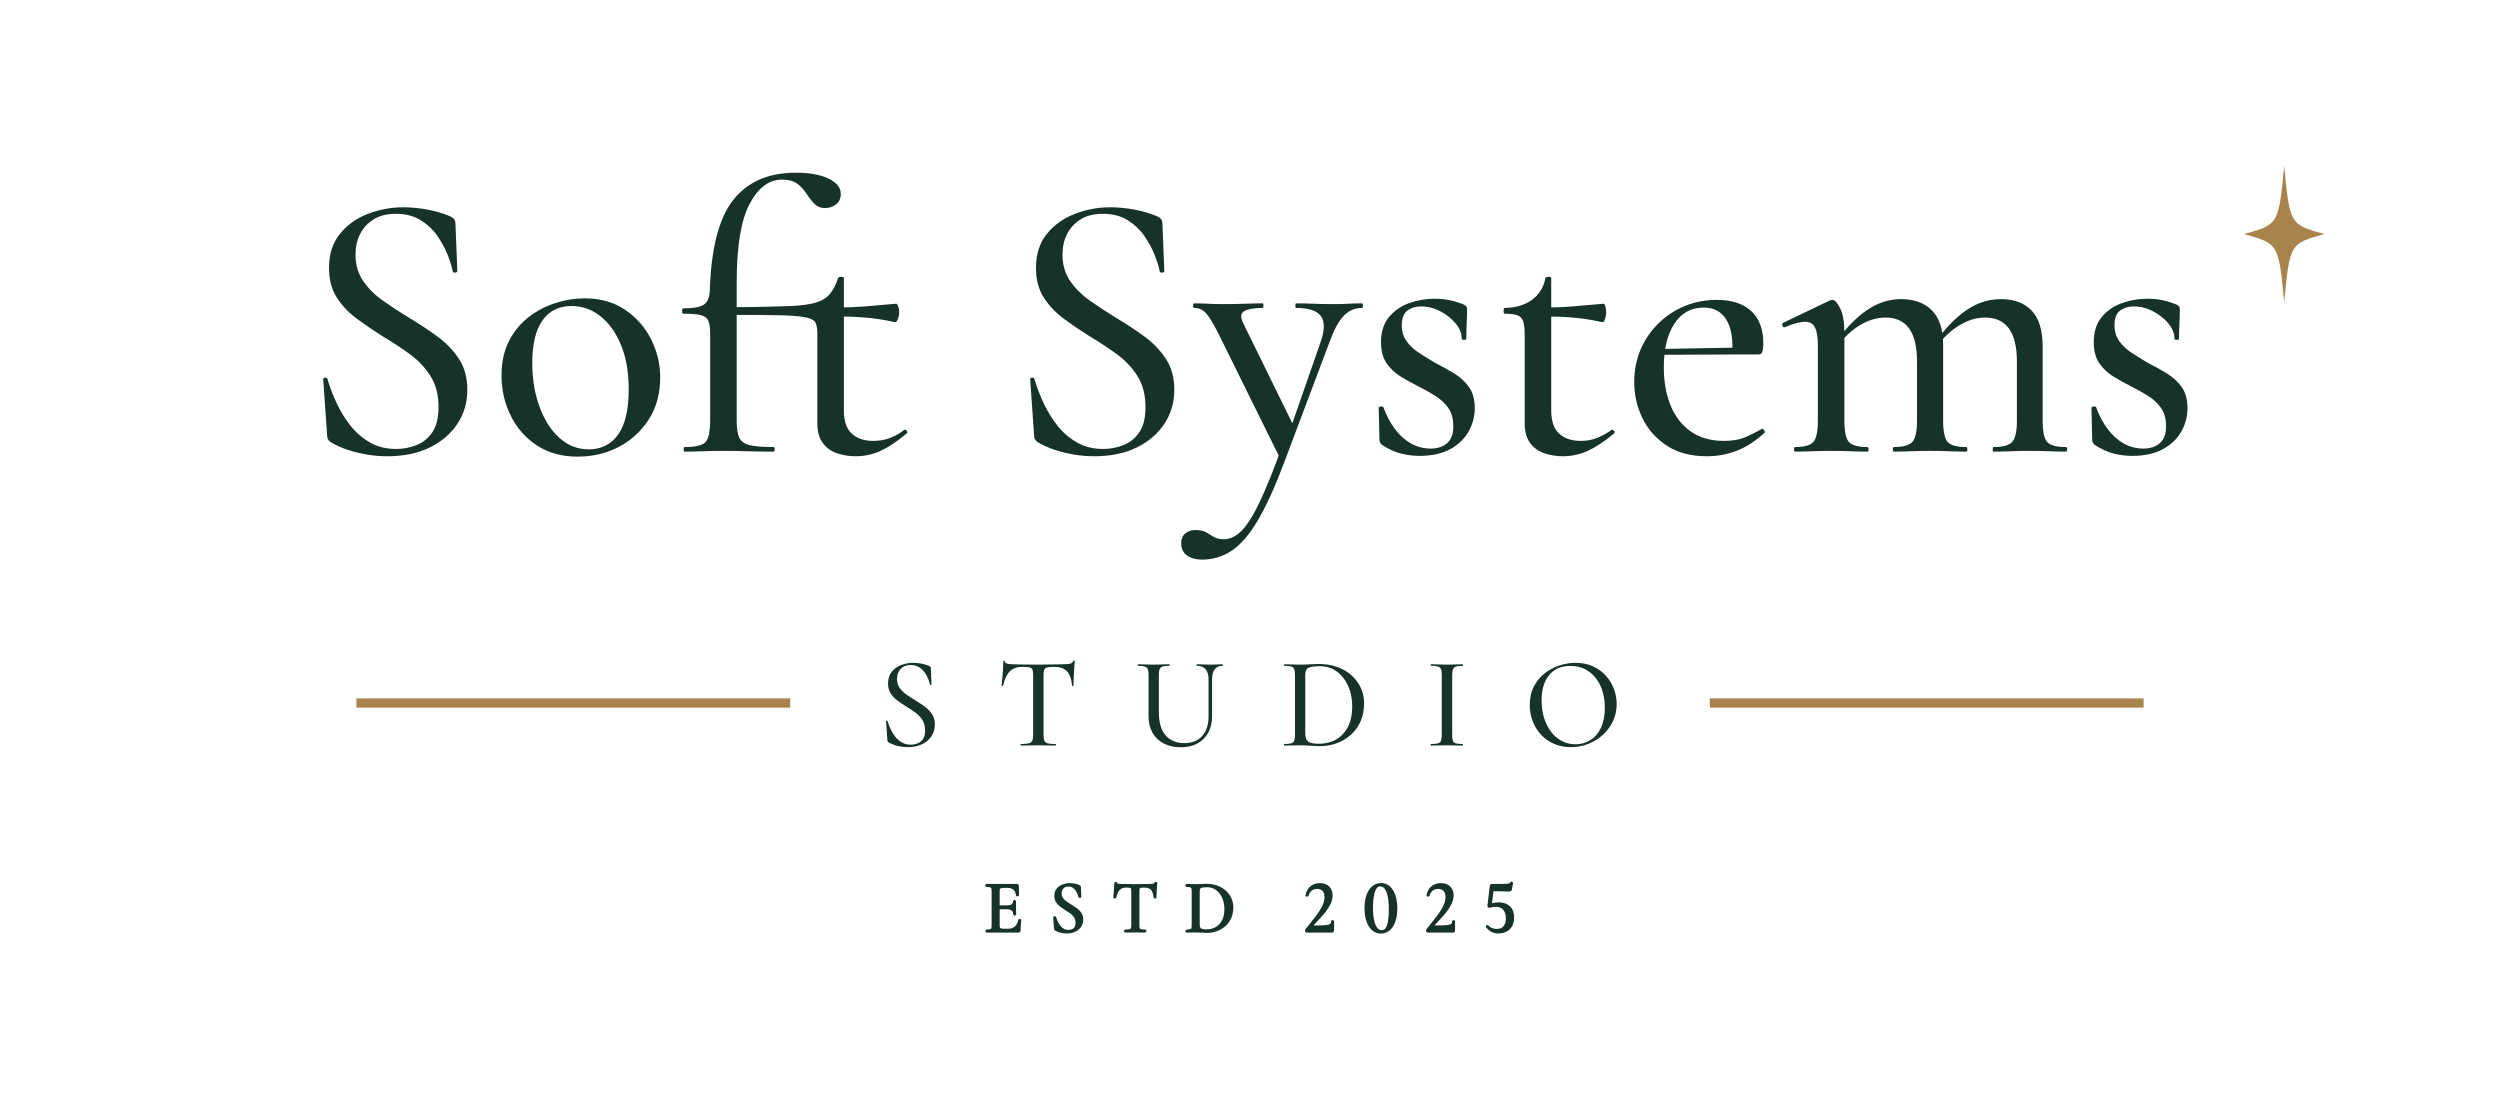
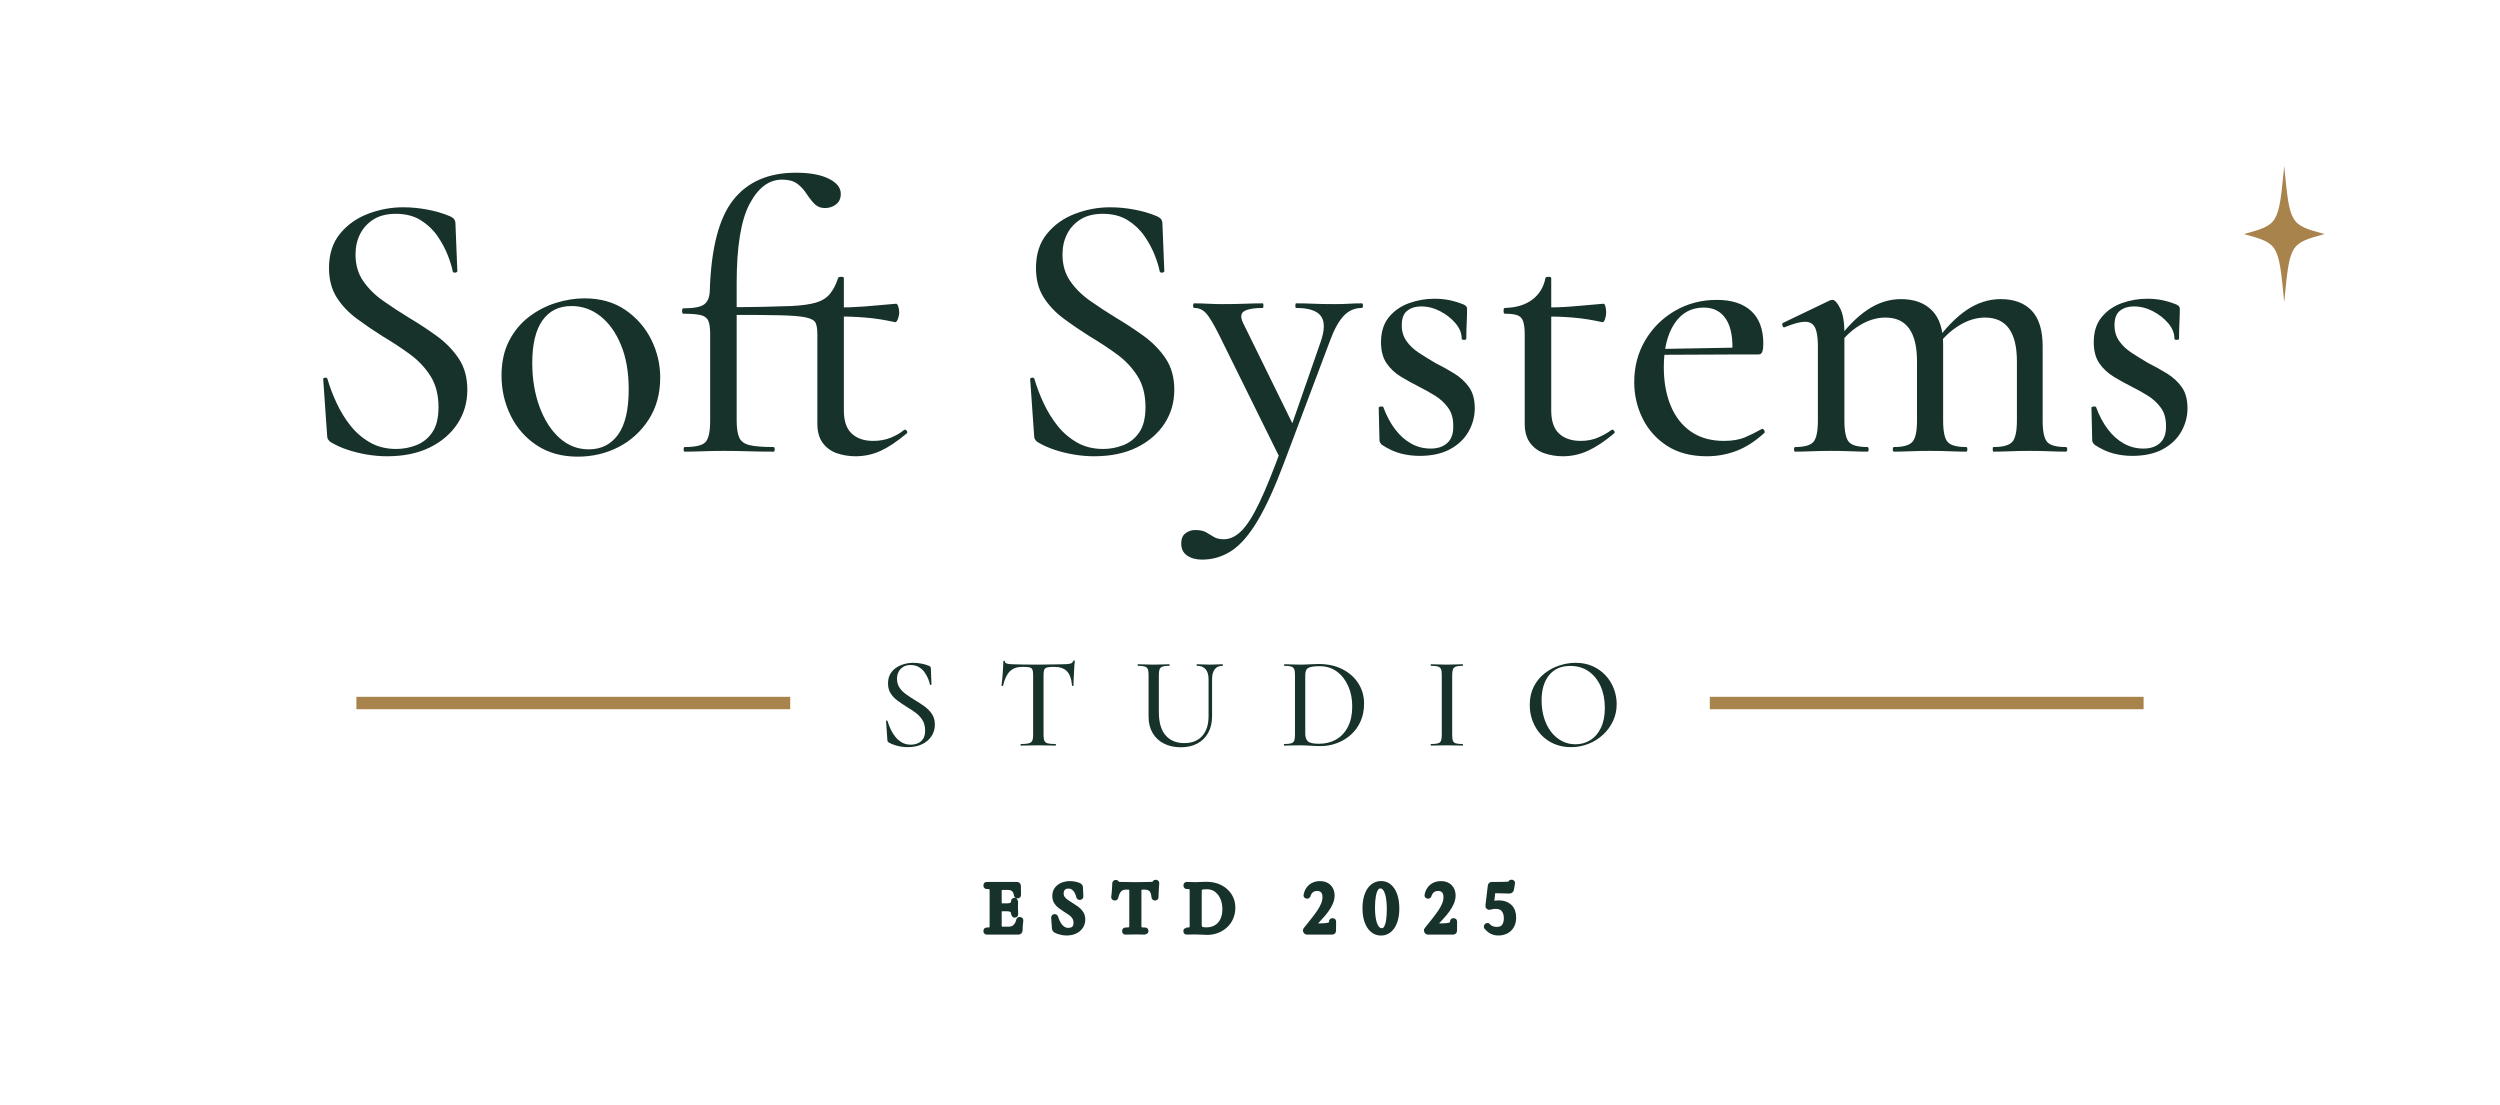
<svg xmlns="http://www.w3.org/2000/svg" viewBox="0 0 403.41 178.08" width="403" height="178" role="img" aria-label="Soft Systems Studio, established 2025">
  <path transform="translate(47.82 72.83)" d="M9.548 -31.806Q9.548 -29.326 10.788 -27.528Q12.028 -25.73 14.012 -24.335Q15.996 -22.94 18.228 -21.576Q20.522 -20.212 22.661 -18.662Q24.8 -17.112 26.195 -15.035Q27.59 -12.958 27.59 -9.982Q27.59 -6.944 26.009 -4.526Q24.428 -2.108 21.545 -0.682Q18.662 0.744 14.632 0.744Q13.02 0.744 11.377 0.465Q9.734 0.186 8.246 -0.31Q6.758 -0.806 5.518 -1.55Q5.27 -1.736 5.115 -1.984Q4.96 -2.232 4.96 -2.728L4.34 -11.594Q4.278 -11.904 4.619 -11.935Q4.96 -11.966 5.022 -11.718Q5.58 -9.796 6.51 -7.812Q7.44 -5.828 8.742 -4.185Q10.044 -2.542 11.873 -1.488Q13.702 -0.434 16.12 -0.434Q17.794 -0.434 19.375 -1.054Q20.956 -1.674 21.948 -3.131Q22.94 -4.588 22.94 -7.192Q22.94 -10.168 21.638 -12.214Q20.336 -14.26 18.29 -15.748Q16.244 -17.236 13.95 -18.6Q11.78 -19.964 9.765 -21.452Q7.75 -22.94 6.51 -24.893Q5.27 -26.846 5.27 -29.636Q5.27 -32.984 7.037 -35.154Q8.804 -37.324 11.563 -38.378Q14.322 -39.432 17.236 -39.432Q19.158 -39.432 21.142 -39.06Q23.126 -38.688 24.738 -38.006Q25.296 -37.758 25.482 -37.479Q25.668 -37.2 25.668 -36.89L25.978 -29.14Q25.978 -28.954 25.668 -28.892Q25.358 -28.83 25.234 -29.078Q25.048 -30.132 24.428 -31.713Q23.808 -33.294 22.754 -34.813Q21.7 -36.332 20.057 -37.355Q18.414 -38.378 16.058 -38.378Q13.888 -38.378 12.462 -37.479Q11.036 -36.58 10.292 -35.123Q9.548 -33.666 9.548 -31.806ZM45.384 0.806Q41.602 0.806 38.843 -0.992Q36.084 -2.79 34.596 -5.797Q33.108 -8.804 33.108 -12.276Q33.108 -15.5 34.317 -17.856Q35.526 -20.212 37.51 -21.731Q39.494 -23.25 41.85 -23.994Q44.206 -24.738 46.5 -24.738Q50.344 -24.738 53.072 -22.878Q55.8 -21.018 57.257 -18.104Q58.714 -15.19 58.714 -11.966Q58.714 -8.06 56.854 -5.177Q54.994 -2.294 51.987 -0.744Q48.98 0.806 45.384 0.806ZM47.182 -0.372Q50.22 -0.372 51.925 -2.759Q53.63 -5.146 53.63 -10.044Q53.63 -14.198 52.39 -17.205Q51.15 -20.212 49.073 -21.855Q46.996 -23.498 44.392 -23.498Q41.354 -23.498 39.711 -21.173Q38.068 -18.848 38.068 -14.322Q38.068 -10.416 39.246 -7.223Q40.424 -4.03 42.47 -2.201Q44.516 -0.372 47.182 -0.372ZM62.682 0.0Q62.496 0.0 62.496 -0.372Q62.496 -0.744 62.682 -0.744Q65.286 -0.744 66.03 -1.55Q66.774 -2.356 66.774 -5.022V-18.972Q66.774 -20.46 66.464 -21.142Q66.154 -21.824 65.224 -22.041Q64.294 -22.258 62.434 -22.258Q62.248 -22.258 62.248 -22.692Q62.248 -23.126 62.434 -23.126Q64.914 -23.126 65.782 -23.746Q66.65 -24.366 66.712 -25.916Q67.022 -36.208 70.494 -40.61Q73.966 -45.012 80.6 -45.012Q83.948 -45.012 85.901 -44.051Q87.854 -43.09 87.854 -41.602Q87.854 -40.486 87.079 -39.897Q86.304 -39.308 85.312 -39.308Q84.32 -39.308 83.7 -39.897Q83.08 -40.486 82.46 -41.416Q81.716 -42.594 80.817 -43.245Q79.918 -43.896 78.368 -43.896Q75.206 -43.896 73.129 -39.959Q71.052 -36.022 71.052 -27.218V-5.022Q71.052 -3.224 71.455 -2.294Q71.858 -1.364 73.129 -1.054Q74.4 -0.744 77.004 -0.744Q77.19 -0.744 77.19 -0.372Q77.19 0.0 77.004 0.0Q74.896 0.0 72.912 -0.062Q70.928 -0.124 68.882 -0.124Q67.146 -0.124 65.565 -0.062Q63.984 0.0 62.682 0.0ZM90.21 0.744Q88.722 0.744 87.296 0.279Q85.87 -0.186 84.971 -1.364Q84.072 -2.542 84.072 -4.526V-18.972Q84.072 -20.15 83.793 -20.77Q83.514 -21.39 82.181 -21.669Q80.848 -21.948 77.934 -22.01Q75.02 -22.072 69.75 -22.072V-23.312Q72.726 -23.312 75.454 -23.374Q78.182 -23.436 79.856 -23.498Q82.398 -23.622 83.855 -24.056Q85.312 -24.49 86.118 -25.482Q86.924 -26.474 87.42 -28.024Q87.482 -28.21 87.916 -28.21Q88.35 -28.21 88.35 -28.024V-6.634Q88.35 -4.092 89.621 -2.914Q90.892 -1.736 93.062 -1.736Q94.674 -1.736 95.945 -2.263Q97.216 -2.79 98.022 -3.472Q98.27 -3.658 98.487 -3.379Q98.704 -3.1 98.456 -2.914Q96.162 -0.992 94.271 -0.124Q92.38 0.744 90.21 0.744ZM96.596 -20.894Q94.116 -21.452 91.822 -21.638Q89.528 -21.824 86.986 -21.824V-23.25Q89.404 -23.25 91.791 -23.436Q94.178 -23.622 96.782 -23.87Q96.968 -23.87 97.123 -23.436Q97.278 -23.002 97.278 -22.444Q97.278 -21.948 97.061 -21.39Q96.844 -20.832 96.596 -20.894ZM123.628 -31.806Q123.628 -29.326 124.868 -27.528Q126.108 -25.73 128.092 -24.335Q130.076 -22.94 132.308 -21.576Q134.602 -20.212 136.741 -18.662Q138.88 -17.112 140.275 -15.035Q141.67 -12.958 141.67 -9.982Q141.67 -6.944 140.089 -4.526Q138.508 -2.108 135.625 -0.682Q132.742 0.744 128.712 0.744Q127.1 0.744 125.457 0.465Q123.814 0.186 122.326 -0.31Q120.838 -0.806 119.598 -1.55Q119.35 -1.736 119.195 -1.984Q119.04 -2.232 119.04 -2.728L118.42 -11.594Q118.358 -11.904 118.699 -11.935Q119.04 -11.966 119.102 -11.718Q119.66 -9.796 120.59 -7.812Q121.52 -5.828 122.822 -4.185Q124.124 -2.542 125.953 -1.488Q127.782 -0.434 130.2 -0.434Q131.874 -0.434 133.455 -1.054Q135.036 -1.674 136.028 -3.131Q137.02 -4.588 137.02 -7.192Q137.02 -10.168 135.718 -12.214Q134.416 -14.26 132.37 -15.748Q130.324 -17.236 128.03 -18.6Q125.86 -19.964 123.845 -21.452Q121.83 -22.94 120.59 -24.893Q119.35 -26.846 119.35 -29.636Q119.35 -32.984 121.117 -35.154Q122.884 -37.324 125.643 -38.378Q128.402 -39.432 131.316 -39.432Q133.238 -39.432 135.222 -39.06Q137.206 -38.688 138.818 -38.006Q139.376 -37.758 139.562 -37.479Q139.748 -37.2 139.748 -36.89L140.058 -29.14Q140.058 -28.954 139.748 -28.892Q139.438 -28.83 139.314 -29.078Q139.128 -30.132 138.508 -31.713Q137.888 -33.294 136.834 -34.813Q135.78 -36.332 134.137 -37.355Q132.494 -38.378 130.138 -38.378Q127.968 -38.378 126.542 -37.479Q125.116 -36.58 124.372 -35.123Q123.628 -33.666 123.628 -31.806ZM171.926 -23.932Q172.112 -23.932 172.112 -23.56Q172.112 -23.188 171.926 -23.188Q170.19 -23.188 168.981 -21.886Q167.772 -20.584 166.78 -17.856L159.402 1.736Q157.17 7.688 155.124 11.129Q153.078 14.57 150.908 15.996Q148.738 17.422 146.134 17.422Q144.708 17.422 143.747 16.771Q142.786 16.12 142.786 14.818Q142.786 13.702 143.468 13.175Q144.15 12.648 145.018 12.648Q146.196 12.648 146.816 13.02Q147.436 13.392 148.056 13.764Q148.676 14.136 149.668 14.136Q151.156 14.136 152.52 12.772Q153.884 11.408 155.434 8.153Q156.984 4.898 159.03 -0.744L158.968 1.55L148.924 -18.786Q147.56 -21.514 146.785 -22.351Q146.01 -23.188 144.894 -23.188Q144.708 -23.188 144.708 -23.56Q144.708 -23.932 144.894 -23.932Q145.948 -23.932 147.126 -23.87Q148.304 -23.808 149.358 -23.808Q151.466 -23.808 153.047 -23.87Q154.628 -23.932 155.93 -23.932Q156.054 -23.932 156.054 -23.56Q156.054 -23.188 155.93 -23.188Q153.884 -23.188 152.985 -22.692Q152.086 -22.196 152.768 -20.77L161.138 -3.72L159.402 -0.806L165.292 -17.732Q166.284 -20.584 165.323 -21.886Q164.362 -23.188 161.324 -23.188Q161.2 -23.188 161.2 -23.56Q161.2 -23.932 161.324 -23.932Q162.812 -23.932 164.145 -23.87Q165.478 -23.808 167.586 -23.808Q168.95 -23.808 169.849 -23.87Q170.748 -23.932 171.926 -23.932ZM178.374 -20.398Q178.374 -18.91 179.149 -17.825Q179.924 -16.74 181.164 -15.934Q182.404 -15.128 183.768 -14.322Q185.38 -13.516 186.837 -12.617Q188.294 -11.718 189.224 -10.416Q190.154 -9.114 190.154 -7.006Q190.154 -5.022 189.162 -3.255Q188.17 -1.488 186.186 -0.403Q184.202 0.682 181.226 0.682Q179.738 0.682 178.25 0.31Q176.762 -0.062 175.15 -1.116Q175.026 -1.24 174.902 -1.426Q174.778 -1.612 174.778 -1.86L174.654 -7.068Q174.654 -7.254 174.995 -7.285Q175.336 -7.316 175.398 -7.192Q176.142 -5.146 177.289 -3.627Q178.436 -2.108 179.893 -1.302Q181.35 -0.496 183.024 -0.496Q184.76 -0.496 185.752 -1.426Q186.744 -2.356 186.682 -4.216Q186.682 -5.952 185.845 -7.099Q185.008 -8.246 183.768 -9.021Q182.528 -9.796 181.164 -10.478Q179.676 -11.222 178.25 -12.09Q176.824 -12.958 175.925 -14.26Q175.026 -15.562 175.026 -17.67Q175.026 -20.15 176.297 -21.7Q177.568 -23.25 179.552 -23.963Q181.536 -24.676 183.644 -24.676Q184.884 -24.676 186.0 -24.459Q187.116 -24.242 188.356 -23.746Q188.914 -23.498 188.914 -23.064Q188.914 -21.948 188.852 -20.77Q188.79 -19.592 188.79 -18.228Q188.79 -18.042 188.418 -18.042Q188.046 -18.042 188.046 -18.228Q188.046 -19.53 187.054 -20.708Q186.062 -21.886 184.574 -22.661Q183.086 -23.436 181.474 -23.436Q180.172 -23.436 179.273 -22.754Q178.374 -22.072 178.374 -20.398ZM204.352 0.744Q202.864 0.744 201.438 0.279Q200.012 -0.186 199.113 -1.364Q198.214 -2.542 198.214 -4.526V-18.848Q198.214 -20.274 197.966 -21.018Q197.718 -21.762 197.036 -22.01Q196.354 -22.258 194.99 -22.258Q194.804 -22.258 194.804 -22.723Q194.804 -23.188 194.99 -23.188Q197.718 -23.25 199.423 -24.521Q201.128 -25.792 201.562 -28.024Q201.624 -28.21 202.058 -28.21Q202.492 -28.21 202.492 -28.024V-6.634Q202.492 -4.092 203.763 -2.914Q205.034 -1.736 207.266 -1.736Q208.816 -1.736 210.087 -2.294Q211.358 -2.852 212.164 -3.472Q212.412 -3.658 212.629 -3.379Q212.846 -3.1 212.598 -2.914Q210.304 -0.992 208.382 -0.124Q206.46 0.744 204.352 0.744ZM210.738 -20.894Q208.258 -21.452 205.964 -21.638Q203.67 -21.824 201.128 -21.824V-23.25Q203.608 -23.25 205.933 -23.436Q208.258 -23.622 210.924 -23.87Q211.11 -23.87 211.234 -23.436Q211.358 -23.002 211.358 -22.444Q211.358 -21.948 211.172 -21.39Q210.986 -20.832 210.738 -20.894ZM227.602 0.744Q223.758 0.744 221.154 -0.961Q218.55 -2.666 217.217 -5.394Q215.884 -8.122 215.884 -11.222Q215.884 -14.942 217.651 -17.949Q219.418 -20.956 222.456 -22.723Q225.494 -24.49 229.214 -24.49Q232.81 -24.49 234.763 -22.692Q236.716 -20.894 236.716 -17.422Q236.716 -16.616 236.561 -16.151Q236.406 -15.686 235.972 -15.686H231.694Q231.942 -19.406 230.733 -21.328Q229.524 -23.25 227.106 -23.25Q224.068 -23.25 222.363 -20.646Q220.658 -18.042 220.658 -13.64Q220.658 -10.106 221.774 -7.409Q222.89 -4.712 225.06 -3.224Q227.23 -1.736 230.33 -1.736Q232.376 -1.736 233.709 -2.294Q235.042 -2.852 236.468 -3.658Q236.592 -3.782 236.809 -3.503Q237.026 -3.224 236.902 -3.038Q234.67 -0.992 232.376 -0.124Q230.082 0.744 227.602 0.744ZM219.232 -15.624 219.17 -16.554 233.058 -16.802V-15.686ZM273.854 0.0Q273.73 0.0 273.73 -0.372Q273.73 -0.744 273.854 -0.744Q276.148 -0.744 276.892 -1.581Q277.636 -2.418 277.636 -5.022V-14.57Q277.636 -21.638 272.49 -21.638Q270.382 -21.638 268.274 -20.336Q266.166 -19.034 264.678 -16.864L264.43 -17.608Q266.91 -21.08 269.514 -22.847Q272.118 -24.614 275.032 -24.614Q278.256 -24.614 280.023 -22.754Q281.79 -20.894 281.79 -16.988V-5.022Q281.79 -2.418 282.503 -1.581Q283.216 -0.744 285.51 -0.744Q285.758 -0.744 285.758 -0.372Q285.758 0.0 285.51 0.0Q284.394 0.0 282.875 -0.062Q281.356 -0.124 279.682 -0.124Q278.07 -0.124 276.551 -0.062Q275.032 0.0 273.854 0.0ZM257.796 0.0Q257.61 0.0 257.61 -0.372Q257.61 -0.744 257.796 -0.744Q260.028 -0.744 260.772 -1.581Q261.516 -2.418 261.516 -5.022V-14.57Q261.516 -21.638 256.432 -21.638Q254.262 -21.638 252.185 -20.336Q250.108 -19.034 248.62 -16.864L248.372 -17.608Q250.852 -21.08 253.456 -22.847Q256.06 -24.614 258.912 -24.614Q262.136 -24.614 263.934 -22.785Q265.732 -20.956 265.732 -17.298V-5.022Q265.732 -2.418 266.445 -1.581Q267.158 -0.744 269.452 -0.744Q269.638 -0.744 269.638 -0.372Q269.638 0.0 269.452 0.0Q268.274 0.0 266.786 -0.062Q265.298 -0.124 263.624 -0.124Q261.95 -0.124 260.431 -0.062Q258.912 0.0 257.796 0.0ZM241.862 0.0Q241.676 0.0 241.676 -0.372Q241.676 -0.744 241.862 -0.744Q244.094 -0.744 244.807 -1.581Q245.52 -2.418 245.52 -5.022V-17.112Q245.52 -19.096 245.055 -20.026Q244.59 -20.956 243.474 -20.956Q242.854 -20.956 242.048 -20.739Q241.242 -20.522 240.188 -20.088Q239.94 -19.964 239.816 -20.305Q239.692 -20.646 239.878 -20.77L247.504 -24.428Q247.752 -24.49 247.876 -24.49Q248.434 -24.49 249.116 -23.126Q249.798 -21.762 249.798 -19.22V-5.022Q249.798 -2.418 250.511 -1.581Q251.224 -0.744 253.518 -0.744Q253.704 -0.744 253.704 -0.372Q253.704 0.0 253.518 0.0Q252.34 0.0 250.852 -0.062Q249.364 -0.124 247.69 -0.124Q246.016 -0.124 244.497 -0.062Q242.978 0.0 241.862 0.0ZM293.384 -20.398Q293.384 -18.91 294.159 -17.825Q294.934 -16.74 296.174 -15.934Q297.414 -15.128 298.778 -14.322Q300.39 -13.516 301.847 -12.617Q303.304 -11.718 304.234 -10.416Q305.164 -9.114 305.164 -7.006Q305.164 -5.022 304.172 -3.255Q303.18 -1.488 301.196 -0.403Q299.212 0.682 296.236 0.682Q294.748 0.682 293.26 0.31Q291.772 -0.062 290.16 -1.116Q290.036 -1.24 289.912 -1.426Q289.788 -1.612 289.788 -1.86L289.664 -7.068Q289.664 -7.254 290.005 -7.285Q290.346 -7.316 290.408 -7.192Q291.152 -5.146 292.299 -3.627Q293.446 -2.108 294.903 -1.302Q296.36 -0.496 298.034 -0.496Q299.77 -0.496 300.762 -1.426Q301.754 -2.356 301.692 -4.216Q301.692 -5.952 300.855 -7.099Q300.018 -8.246 298.778 -9.021Q297.538 -9.796 296.174 -10.478Q294.686 -11.222 293.26 -12.09Q291.834 -12.958 290.935 -14.26Q290.036 -15.562 290.036 -17.67Q290.036 -20.15 291.307 -21.7Q292.578 -23.25 294.562 -23.963Q296.546 -24.676 298.654 -24.676Q299.894 -24.676 301.01 -24.459Q302.126 -24.242 303.366 -23.746Q303.924 -23.498 303.924 -23.064Q303.924 -21.948 303.862 -20.77Q303.8 -19.592 303.8 -18.228Q303.8 -18.042 303.428 -18.042Q303.056 -18.042 303.056 -18.228Q303.056 -19.53 302.064 -20.708Q301.072 -21.886 299.584 -22.661Q298.096 -23.436 296.484 -23.436Q295.182 -23.436 294.283 -22.754Q293.384 -22.072 293.384 -20.398Z" fill="#17312B" />
  <path class="sparkle" fill="#A8834B" d="M368.59,26.72 C369.50,36.18 369.50,36.18 375.09,37.72 C369.50,39.26 369.50,39.26 368.59,48.72 C367.68,39.26 367.68,39.26 362.09,37.72 C367.68,36.18 367.68,36.18 368.59,26.72 Z" />
  <path transform="translate(141.51 120.26)" d="M3.234 -10.773Q3.234 -9.933 3.654 -9.324Q4.074 -8.715 4.746 -8.242Q5.418 -7.77 6.174 -7.308Q6.951 -6.846 7.676 -6.321Q8.4 -5.796 8.873 -5.093Q9.345 -4.389 9.345 -3.381Q9.345 -2.352 8.809 -1.533Q8.274 -0.714 7.298 -0.231Q6.321 0.252 4.956 0.252Q4.41 0.252 3.854 0.158Q3.297 0.063 2.793 -0.105Q2.289 -0.273 1.869 -0.525Q1.785 -0.588 1.733 -0.672Q1.68 -0.756 1.68 -0.924L1.47 -3.927Q1.449 -4.032 1.565 -4.043Q1.68 -4.053 1.701 -3.969Q1.89 -3.318 2.205 -2.646Q2.52 -1.974 2.961 -1.418Q3.402 -0.861 4.021 -0.504Q4.641 -0.147 5.46 -0.147Q6.027 -0.147 6.562 -0.357Q7.098 -0.567 7.434 -1.06Q7.77 -1.554 7.77 -2.436Q7.77 -3.444 7.329 -4.137Q6.888 -4.83 6.195 -5.334Q5.502 -5.838 4.725 -6.3Q3.99 -6.762 3.308 -7.266Q2.625 -7.77 2.205 -8.431Q1.785 -9.093 1.785 -10.038Q1.785 -11.172 2.384 -11.907Q2.982 -12.642 3.917 -12.999Q4.851 -13.356 5.838 -13.356Q6.489 -13.356 7.161 -13.23Q7.833 -13.104 8.379 -12.873Q8.568 -12.789 8.631 -12.695Q8.694 -12.6 8.694 -12.495L8.799 -9.87Q8.799 -9.807 8.694 -9.786Q8.589 -9.765 8.547 -9.849Q8.484 -10.206 8.274 -10.742Q8.064 -11.277 7.707 -11.792Q7.35 -12.306 6.793 -12.652Q6.237 -12.999 5.439 -12.999Q4.704 -12.999 4.221 -12.695Q3.738 -12.39 3.486 -11.896Q3.234 -11.403 3.234 -10.773ZM23.478 -12.705Q22.176 -12.705 21.441 -11.98Q20.706 -11.256 20.349 -9.66Q20.328 -9.618 20.212 -9.618Q20.097 -9.618 20.097 -9.681Q20.139 -9.954 20.191 -10.458Q20.244 -10.962 20.286 -11.55Q20.328 -12.138 20.359 -12.684Q20.391 -13.23 20.391 -13.587Q20.391 -13.692 20.517 -13.692Q20.643 -13.692 20.643 -13.587Q20.643 -13.377 20.853 -13.283Q21.063 -13.188 21.336 -13.157Q21.609 -13.125 21.798 -13.125Q23.604 -13.062 26.019 -13.062Q27.489 -13.062 28.371 -13.094Q29.253 -13.125 30.072 -13.125Q30.786 -13.125 31.175 -13.22Q31.563 -13.314 31.668 -13.65Q31.689 -13.734 31.805 -13.734Q31.92 -13.734 31.92 -13.65Q31.878 -13.335 31.846 -12.768Q31.815 -12.201 31.784 -11.592Q31.752 -10.983 31.731 -10.458Q31.71 -9.933 31.71 -9.681Q31.71 -9.618 31.595 -9.618Q31.479 -9.618 31.479 -9.681Q31.332 -11.319 30.639 -12.012Q29.946 -12.705 28.581 -12.705Q27.846 -12.705 27.479 -12.611Q27.111 -12.516 26.995 -12.243Q26.88 -11.97 26.88 -11.382V-1.701Q26.88 -1.092 27.017 -0.777Q27.153 -0.462 27.562 -0.357Q27.972 -0.252 28.833 -0.252Q28.875 -0.252 28.875 -0.126Q28.875 0.0 28.833 0.0Q28.266 0.0 27.562 -0.021Q26.859 -0.042 26.019 -0.042Q25.221 -0.042 24.517 -0.021Q23.814 0.0 23.226 0.0Q23.163 0.0 23.163 -0.126Q23.163 -0.252 23.226 -0.252Q24.045 -0.252 24.476 -0.357Q24.906 -0.462 25.053 -0.777Q25.2 -1.092 25.2 -1.701V-11.424Q25.2 -11.991 25.074 -12.275Q24.948 -12.558 24.57 -12.632Q24.192 -12.705 23.478 -12.705ZM53.508 -10.71Q53.508 -11.76 53.035 -12.317Q52.563 -12.873 51.639 -12.873Q51.576 -12.873 51.576 -12.999Q51.576 -13.125 51.639 -13.125Q52.122 -13.125 52.647 -13.094Q53.172 -13.062 53.781 -13.062Q54.306 -13.062 54.821 -13.094Q55.335 -13.125 55.776 -13.125Q55.818 -13.125 55.818 -12.999Q55.818 -12.873 55.776 -12.873Q54.936 -12.873 54.506 -12.317Q54.075 -11.76 54.075 -10.71V-4.767Q54.075 -3.192 53.445 -2.058Q52.815 -0.924 51.681 -0.326Q50.547 0.273 49.035 0.273Q47.481 0.273 46.305 -0.326Q45.129 -0.924 44.478 -2.037Q43.827 -3.15 43.827 -4.683V-11.424Q43.827 -12.033 43.701 -12.338Q43.575 -12.642 43.208 -12.758Q42.84 -12.873 42.126 -12.873Q42.063 -12.873 42.063 -12.999Q42.063 -13.125 42.126 -13.125Q42.651 -13.125 43.281 -13.094Q43.911 -13.062 44.646 -13.062Q45.402 -13.062 46.043 -13.094Q46.683 -13.125 47.166 -13.125Q47.229 -13.125 47.229 -12.999Q47.229 -12.873 47.166 -12.873Q46.452 -12.873 46.085 -12.747Q45.717 -12.621 45.602 -12.306Q45.486 -11.991 45.486 -11.382V-5.418Q45.486 -2.898 46.578 -1.649Q47.67 -0.399 49.602 -0.399Q51.45 -0.399 52.479 -1.544Q53.508 -2.688 53.508 -4.746ZM71.526 0.084Q70.896 0.084 69.972 0.021Q69.048 -0.042 68.271 -0.042Q67.557 -0.042 66.895 -0.021Q66.234 0.0 65.709 0.0Q65.667 0.0 65.667 -0.126Q65.667 -0.252 65.709 -0.252Q66.444 -0.252 66.822 -0.357Q67.2 -0.462 67.326 -0.777Q67.452 -1.092 67.452 -1.701V-11.424Q67.452 -12.033 67.326 -12.338Q67.2 -12.642 66.833 -12.758Q66.465 -12.873 65.751 -12.873Q65.688 -12.873 65.688 -12.999Q65.688 -13.125 65.751 -13.125Q66.276 -13.125 66.917 -13.094Q67.557 -13.062 68.271 -13.062Q68.985 -13.062 69.815 -13.115Q70.644 -13.167 71.232 -13.167Q73.458 -13.167 75.107 -12.327Q76.755 -11.487 77.679 -10.038Q78.603 -8.589 78.603 -6.783Q78.603 -5.208 78.047 -3.938Q77.49 -2.667 76.503 -1.775Q75.516 -0.882 74.235 -0.399Q72.954 0.084 71.526 0.084ZM71.316 -0.294Q72.891 -0.294 74.099 -0.987Q75.306 -1.68 75.999 -3.035Q76.692 -4.389 76.692 -6.321Q76.692 -8.148 76.041 -9.607Q75.39 -11.067 74.225 -11.939Q73.059 -12.81 71.442 -12.81Q70.182 -12.81 69.647 -12.558Q69.111 -12.306 69.111 -11.382V-1.932Q69.111 -1.092 69.531 -0.693Q69.951 -0.294 71.316 -0.294ZM92.82 -1.701Q92.82 -1.092 92.935 -0.777Q93.051 -0.462 93.418 -0.357Q93.786 -0.252 94.521 -0.252Q94.563 -0.252 94.563 -0.126Q94.563 0.0 94.521 0.0Q93.996 0.0 93.356 -0.021Q92.715 -0.042 91.959 -0.042Q91.224 -0.042 90.573 -0.021Q89.922 0.0 89.397 0.0Q89.355 0.0 89.355 -0.126Q89.355 -0.252 89.397 -0.252Q90.132 -0.252 90.51 -0.357Q90.888 -0.462 91.014 -0.777Q91.14 -1.092 91.14 -1.701V-11.424Q91.14 -12.033 91.014 -12.338Q90.888 -12.642 90.51 -12.758Q90.132 -12.873 89.397 -12.873Q89.355 -12.873 89.355 -12.999Q89.355 -13.125 89.397 -13.125Q89.922 -13.125 90.573 -13.094Q91.224 -13.062 91.959 -13.062Q92.715 -13.062 93.366 -13.094Q94.017 -13.125 94.521 -13.125Q94.563 -13.125 94.563 -12.999Q94.563 -12.873 94.521 -12.873Q93.786 -12.873 93.429 -12.747Q93.072 -12.621 92.946 -12.306Q92.82 -11.991 92.82 -11.382ZM111.993 0.252Q110.481 0.252 109.252 -0.284Q108.024 -0.819 107.152 -1.764Q106.281 -2.709 105.808 -3.938Q105.336 -5.166 105.336 -6.552Q105.336 -8.253 105.997 -9.534Q106.659 -10.815 107.751 -11.666Q108.843 -12.516 110.145 -12.936Q111.447 -13.356 112.728 -13.356Q114.282 -13.356 115.51 -12.8Q116.739 -12.243 117.6 -11.298Q118.461 -10.353 118.912 -9.156Q119.364 -7.959 119.364 -6.699Q119.364 -5.229 118.776 -3.969Q118.188 -2.709 117.169 -1.764Q116.151 -0.819 114.817 -0.284Q113.484 0.252 111.993 0.252ZM112.728 -0.21Q114.051 -0.21 115.132 -0.893Q116.214 -1.575 116.833 -2.888Q117.453 -4.2 117.453 -6.111Q117.453 -8.064 116.77 -9.587Q116.088 -11.109 114.838 -11.98Q113.589 -12.852 111.867 -12.852Q109.662 -12.852 108.454 -11.361Q107.247 -9.87 107.247 -7.287Q107.247 -5.796 107.635 -4.505Q108.024 -3.213 108.759 -2.247Q109.494 -1.281 110.502 -0.746Q111.51 -0.21 112.728 -0.21Z" fill="#17312B" />
-   <rect x="57.51" y="112.64" width="70" height="1.5" fill="#A8834B" />
-   <rect x="275.90" y="112.64" width="70" height="1.5" fill="#A8834B" />
-   <path transform="translate(158.70 150.26)" d="M5.628 0.0H0.516Q0.48 0.0 0.48 -0.072Q0.48 -0.144 0.516 -0.144Q0.924 -0.144 1.134 -0.204Q1.344 -0.264 1.416 -0.444Q1.488 -0.624 1.488 -0.972V-6.528Q1.488 -6.876 1.416 -7.05Q1.344 -7.224 1.134 -7.29Q0.924 -7.356 0.516 -7.356Q0.48 -7.356 0.48 -7.428Q0.48 -7.5 0.516 -7.5H5.412Q5.532 -7.5 5.532 -7.392L5.556 -5.88Q5.556 -5.844 5.49 -5.838Q5.424 -5.832 5.412 -5.868Q5.328 -6.528 4.944 -6.87Q4.56 -7.212 3.936 -7.212H3.324Q2.964 -7.212 2.772 -7.152Q2.58 -7.092 2.508 -6.93Q2.436 -6.768 2.436 -6.48V-1.02Q2.436 -0.732 2.502 -0.57Q2.568 -0.408 2.748 -0.342Q2.928 -0.276 3.252 -0.276H4.044Q4.728 -0.276 5.172 -0.678Q5.616 -1.08 5.784 -1.824Q5.784 -1.86 5.856 -1.848Q5.928 -1.836 5.928 -1.8Q5.88 -1.476 5.844 -1.02Q5.808 -0.564 5.808 -0.18Q5.808 0.0 5.628 0.0ZM4.956 -2.76Q4.956 -3.276 4.662 -3.522Q4.368 -3.768 3.72 -3.768H1.98V-4.044H3.756Q4.368 -4.044 4.656 -4.254Q4.944 -4.464 4.944 -4.908Q4.944 -4.932 5.01 -4.932Q5.076 -4.932 5.076 -4.908Q5.076 -4.536 5.07 -4.332Q5.064 -4.128 5.064 -3.9Q5.064 -3.624 5.082 -3.348Q5.1 -3.072 5.1 -2.76Q5.1 -2.736 5.028 -2.736Q4.956 -2.736 4.956 -2.76ZM12.432 -6.156Q12.432 -5.676 12.672 -5.328Q12.912 -4.98 13.296 -4.71Q13.68 -4.44 14.112 -4.176Q14.556 -3.912 14.97 -3.612Q15.384 -3.312 15.654 -2.91Q15.924 -2.508 15.924 -1.932Q15.924 -1.344 15.618 -0.876Q15.312 -0.408 14.754 -0.132Q14.196 0.144 13.416 0.144Q13.104 0.144 12.786 0.09Q12.468 0.036 12.18 -0.06Q11.892 -0.156 11.652 -0.3Q11.604 -0.336 11.574 -0.384Q11.544 -0.432 11.544 -0.528L11.424 -2.244Q11.412 -2.304 11.478 -2.31Q11.544 -2.316 11.556 -2.268Q11.664 -1.896 11.844 -1.512Q12.024 -1.128 12.276 -0.81Q12.528 -0.492 12.882 -0.288Q13.236 -0.084 13.704 -0.084Q14.028 -0.084 14.334 -0.204Q14.64 -0.324 14.832 -0.606Q15.024 -0.888 15.024 -1.392Q15.024 -1.968 14.772 -2.364Q14.52 -2.76 14.124 -3.048Q13.728 -3.336 13.284 -3.6Q12.864 -3.864 12.474 -4.152Q12.084 -4.44 11.844 -4.818Q11.604 -5.196 11.604 -5.736Q11.604 -6.384 11.946 -6.804Q12.288 -7.224 12.822 -7.428Q13.356 -7.632 13.92 -7.632Q14.292 -7.632 14.676 -7.56Q15.06 -7.488 15.372 -7.356Q15.48 -7.308 15.516 -7.254Q15.552 -7.2 15.552 -7.14L15.612 -5.64Q15.612 -5.604 15.552 -5.592Q15.492 -5.58 15.468 -5.628Q15.432 -5.832 15.312 -6.138Q15.192 -6.444 14.988 -6.738Q14.784 -7.032 14.466 -7.23Q14.148 -7.428 13.692 -7.428Q13.272 -7.428 12.996 -7.254Q12.72 -7.08 12.576 -6.798Q12.432 -6.516 12.432 -6.156ZM23.04 -7.26Q22.296 -7.26 21.876 -6.846Q21.456 -6.432 21.252 -5.52Q21.24 -5.496 21.174 -5.496Q21.108 -5.496 21.108 -5.532Q21.132 -5.688 21.162 -5.976Q21.192 -6.264 21.216 -6.6Q21.24 -6.936 21.258 -7.248Q21.276 -7.56 21.276 -7.764Q21.276 -7.824 21.348 -7.824Q21.42 -7.824 21.42 -7.764Q21.42 -7.644 21.54 -7.59Q21.66 -7.536 21.816 -7.518Q21.972 -7.5 22.08 -7.5Q23.112 -7.464 24.492 -7.464Q25.332 -7.464 25.836 -7.482Q26.34 -7.5 26.808 -7.5Q27.216 -7.5 27.438 -7.554Q27.66 -7.608 27.72 -7.8Q27.732 -7.848 27.798 -7.848Q27.864 -7.848 27.864 -7.8Q27.84 -7.62 27.822 -7.296Q27.804 -6.972 27.786 -6.624Q27.768 -6.276 27.756 -5.976Q27.744 -5.676 27.744 -5.532Q27.744 -5.496 27.678 -5.496Q27.612 -5.496 27.612 -5.532Q27.528 -6.468 27.132 -6.864Q26.736 -7.26 25.956 -7.26Q25.536 -7.26 25.326 -7.206Q25.116 -7.152 25.05 -6.996Q24.984 -6.84 24.984 -6.504V-0.972Q24.984 -0.624 25.062 -0.444Q25.14 -0.264 25.374 -0.204Q25.608 -0.144 26.1 -0.144Q26.124 -0.144 26.124 -0.072Q26.124 0.0 26.1 0.0Q25.776 0.0 25.374 -0.012Q24.972 -0.024 24.492 -0.024Q24.036 -0.024 23.634 -0.012Q23.232 0.0 22.896 0.0Q22.86 0.0 22.86 -0.072Q22.86 -0.144 22.896 -0.144Q23.364 -0.144 23.61 -0.204Q23.856 -0.264 23.94 -0.444Q24.024 -0.624 24.024 -0.972V-6.528Q24.024 -6.852 23.952 -7.014Q23.88 -7.176 23.664 -7.218Q23.448 -7.26 23.04 -7.26ZM36.096 0.048Q35.736 0.048 35.208 0.012Q34.68 -0.024 34.236 -0.024Q33.828 -0.024 33.45 -0.012Q33.072 0.0 32.772 0.0Q32.748 0.0 32.748 -0.072Q32.748 -0.144 32.772 -0.144Q33.192 -0.144 33.408 -0.204Q33.624 -0.264 33.696 -0.444Q33.768 -0.624 33.768 -0.972V-6.528Q33.768 -6.876 33.696 -7.05Q33.624 -7.224 33.414 -7.29Q33.204 -7.356 32.796 -7.356Q32.76 -7.356 32.76 -7.428Q32.76 -7.5 32.796 -7.5Q33.096 -7.5 33.462 -7.482Q33.828 -7.464 34.236 -7.464Q34.644 -7.464 35.118 -7.494Q35.592 -7.524 35.928 -7.524Q37.2 -7.524 38.142 -7.044Q39.084 -6.564 39.612 -5.736Q40.14 -4.908 40.14 -3.876Q40.14 -2.976 39.822 -2.25Q39.504 -1.524 38.94 -1.014Q38.376 -0.504 37.644 -0.228Q36.912 0.048 36.096 0.048ZM35.976 -0.168Q36.876 -0.168 37.566 -0.564Q38.256 -0.96 38.652 -1.734Q39.048 -2.508 39.048 -3.612Q39.048 -4.656 38.676 -5.49Q38.304 -6.324 37.638 -6.822Q36.972 -7.32 36.048 -7.32Q35.328 -7.32 35.022 -7.176Q34.716 -7.032 34.716 -6.504V-1.104Q34.716 -0.624 34.956 -0.396Q35.196 -0.168 35.976 -0.168ZM52.176 0.0Q52.128 0.0 52.068 -0.09Q52.008 -0.18 52.056 -0.216Q52.68 -1.008 53.25 -1.716Q53.82 -2.424 54.258 -3.072Q54.696 -3.72 54.948 -4.332Q55.2 -4.944 55.2 -5.544Q55.2 -6.288 54.834 -6.666Q54.468 -7.044 53.844 -7.044Q53.244 -7.044 52.842 -6.72Q52.44 -6.396 52.272 -5.808Q52.26 -5.784 52.194 -5.796Q52.128 -5.808 52.14 -5.844Q52.308 -6.696 52.878 -7.164Q53.448 -7.632 54.288 -7.632Q55.188 -7.632 55.674 -7.122Q56.16 -6.612 56.16 -5.832Q56.16 -5.244 55.908 -4.668Q55.656 -4.092 55.266 -3.552Q54.876 -3.012 54.432 -2.526Q53.988 -2.04 53.598 -1.62Q53.208 -1.2 52.968 -0.876Q52.908 -0.792 53.016 -0.792Q54.024 -0.792 54.654 -0.816Q55.284 -0.84 55.638 -0.918Q55.992 -0.996 56.124 -1.164Q56.256 -1.332 56.256 -1.62Q56.256 -1.656 56.328 -1.656Q56.4 -1.656 56.4 -1.62L56.388 -0.132Q56.388 -0.084 56.364 -0.042Q56.34 0.0 56.28 0.0Q55.668 0.0 54.954 0.0Q54.24 0.0 53.52 0.0Q52.8 0.0 52.176 0.0ZM64.14 0.156Q63.384 0.156 62.826 -0.33Q62.268 -0.816 61.962 -1.692Q61.656 -2.568 61.656 -3.756Q61.656 -4.932 61.962 -5.808Q62.268 -6.684 62.832 -7.164Q63.396 -7.644 64.164 -7.644Q64.908 -7.644 65.454 -7.158Q66 -6.672 66.3 -5.79Q66.6 -4.908 66.6 -3.72Q66.6 -2.544 66.3 -1.674Q66 -0.804 65.448 -0.324Q64.896 0.156 64.14 0.156ZM64.284 -0.036Q64.74 -0.036 65.022 -0.444Q65.304 -0.852 65.442 -1.644Q65.58 -2.436 65.58 -3.576Q65.58 -4.92 65.382 -5.784Q65.184 -6.648 64.842 -7.05Q64.5 -7.452 64.032 -7.452Q63.576 -7.452 63.276 -7.032Q62.976 -6.612 62.826 -5.802Q62.676 -4.992 62.676 -3.84Q62.676 -2.628 62.862 -1.776Q63.048 -0.924 63.408 -0.48Q63.768 -0.036 64.284 -0.036ZM71.7 0.0Q71.652 0.0 71.592 -0.09Q71.532 -0.18 71.58 -0.216Q72.204 -1.008 72.774 -1.716Q73.344 -2.424 73.782 -3.072Q74.22 -3.72 74.472 -4.332Q74.724 -4.944 74.724 -5.544Q74.724 -6.288 74.358 -6.666Q73.992 -7.044 73.368 -7.044Q72.768 -7.044 72.366 -6.72Q71.964 -6.396 71.796 -5.808Q71.784 -5.784 71.718 -5.796Q71.652 -5.808 71.664 -5.844Q71.832 -6.696 72.402 -7.164Q72.972 -7.632 73.812 -7.632Q74.712 -7.632 75.198 -7.122Q75.684 -6.612 75.684 -5.832Q75.684 -5.244 75.432 -4.668Q75.18 -4.092 74.79 -3.552Q74.4 -3.012 73.956 -2.526Q73.512 -2.04 73.122 -1.62Q72.732 -1.2 72.492 -0.876Q72.432 -0.792 72.54 -0.792Q73.548 -0.792 74.178 -0.816Q74.808 -0.84 75.162 -0.918Q75.516 -0.996 75.648 -1.164Q75.78 -1.332 75.78 -1.62Q75.78 -1.656 75.852 -1.656Q75.924 -1.656 75.924 -1.62L75.912 -0.132Q75.912 -0.084 75.888 -0.042Q75.864 0.0 75.804 0.0Q75.192 0.0 74.478 0.0Q73.764 0.0 73.044 0.0Q72.324 0.0 71.7 0.0ZM81.612 -3.996Q81.468 -3.996 81.492 -4.14L81.876 -7.356Q81.888 -7.44 81.912 -7.47Q81.936 -7.5 82.032 -7.5Q83.124 -7.5 83.73 -7.506Q84.336 -7.512 84.618 -7.542Q84.9 -7.572 84.996 -7.644Q85.092 -7.716 85.152 -7.848Q85.164 -7.872 85.224 -7.866Q85.284 -7.86 85.272 -7.812L85.104 -6.852Q85.08 -6.708 85.014 -6.666Q84.948 -6.624 84.792 -6.624L82.308 -6.684Q82.152 -6.684 82.116 -6.516L81.828 -4.152ZM81.348 -0.852Q81.624 -0.528 82.014 -0.384Q82.404 -0.24 82.824 -0.24Q83.688 -0.24 84.078 -0.78Q84.468 -1.32 84.468 -2.124Q84.468 -3.012 84.03 -3.582Q83.592 -4.152 82.644 -4.152Q82.356 -4.152 82.062 -4.098Q81.768 -4.044 81.612 -3.996Q81.588 -3.984 81.612 -4.11Q81.636 -4.236 81.648 -4.26Q81.816 -4.32 82.23 -4.422Q82.644 -4.524 83.148 -4.524Q84.216 -4.524 84.834 -3.942Q85.452 -3.36 85.452 -2.256Q85.452 -1.476 85.14 -0.936Q84.828 -0.396 84.288 -0.126Q83.748 0.144 83.076 0.144Q82.512 0.144 82.068 -0.084Q81.624 -0.312 81.24 -0.756Q81.216 -0.804 81.27 -0.852Q81.324 -0.9 81.348 -0.852Z" fill="#17312B" stroke="#17312B" stroke-width="0.35" stroke-linejoin="round" />
+   <rect x="57.51" y="112.39" width="70" height="2" fill="#A8834B" />
+   <rect x="275.90" y="112.39" width="70" height="2" fill="#A8834B" />
+   <path transform="translate(158.70 150.26)" d="M5.628 0.0H0.516Q0.48 0.0 0.48 -0.072Q0.48 -0.144 0.516 -0.144Q0.924 -0.144 1.134 -0.204Q1.344 -0.264 1.416 -0.444Q1.488 -0.624 1.488 -0.972V-6.528Q1.488 -6.876 1.416 -7.05Q1.344 -7.224 1.134 -7.29Q0.924 -7.356 0.516 -7.356Q0.48 -7.356 0.48 -7.428Q0.48 -7.5 0.516 -7.5H5.412Q5.532 -7.5 5.532 -7.392L5.556 -5.88Q5.556 -5.844 5.49 -5.838Q5.424 -5.832 5.412 -5.868Q5.328 -6.528 4.944 -6.87Q4.56 -7.212 3.936 -7.212H3.324Q2.964 -7.212 2.772 -7.152Q2.58 -7.092 2.508 -6.93Q2.436 -6.768 2.436 -6.48V-1.02Q2.436 -0.732 2.502 -0.57Q2.568 -0.408 2.748 -0.342Q2.928 -0.276 3.252 -0.276H4.044Q4.728 -0.276 5.172 -0.678Q5.616 -1.08 5.784 -1.824Q5.784 -1.86 5.856 -1.848Q5.928 -1.836 5.928 -1.8Q5.88 -1.476 5.844 -1.02Q5.808 -0.564 5.808 -0.18Q5.808 0.0 5.628 0.0ZM4.956 -2.76Q4.956 -3.276 4.662 -3.522Q4.368 -3.768 3.72 -3.768H1.98V-4.044H3.756Q4.368 -4.044 4.656 -4.254Q4.944 -4.464 4.944 -4.908Q4.944 -4.932 5.01 -4.932Q5.076 -4.932 5.076 -4.908Q5.076 -4.536 5.07 -4.332Q5.064 -4.128 5.064 -3.9Q5.064 -3.624 5.082 -3.348Q5.1 -3.072 5.1 -2.76Q5.1 -2.736 5.028 -2.736Q4.956 -2.736 4.956 -2.76ZM12.432 -6.156Q12.432 -5.676 12.672 -5.328Q12.912 -4.98 13.296 -4.71Q13.68 -4.44 14.112 -4.176Q14.556 -3.912 14.97 -3.612Q15.384 -3.312 15.654 -2.91Q15.924 -2.508 15.924 -1.932Q15.924 -1.344 15.618 -0.876Q15.312 -0.408 14.754 -0.132Q14.196 0.144 13.416 0.144Q13.104 0.144 12.786 0.09Q12.468 0.036 12.18 -0.06Q11.892 -0.156 11.652 -0.3Q11.604 -0.336 11.574 -0.384Q11.544 -0.432 11.544 -0.528L11.424 -2.244Q11.412 -2.304 11.478 -2.31Q11.544 -2.316 11.556 -2.268Q11.664 -1.896 11.844 -1.512Q12.024 -1.128 12.276 -0.81Q12.528 -0.492 12.882 -0.288Q13.236 -0.084 13.704 -0.084Q14.028 -0.084 14.334 -0.204Q14.64 -0.324 14.832 -0.606Q15.024 -0.888 15.024 -1.392Q15.024 -1.968 14.772 -2.364Q14.52 -2.76 14.124 -3.048Q13.728 -3.336 13.284 -3.6Q12.864 -3.864 12.474 -4.152Q12.084 -4.44 11.844 -4.818Q11.604 -5.196 11.604 -5.736Q11.604 -6.384 11.946 -6.804Q12.288 -7.224 12.822 -7.428Q13.356 -7.632 13.92 -7.632Q14.292 -7.632 14.676 -7.56Q15.06 -7.488 15.372 -7.356Q15.48 -7.308 15.516 -7.254Q15.552 -7.2 15.552 -7.14L15.612 -5.64Q15.612 -5.604 15.552 -5.592Q15.492 -5.58 15.468 -5.628Q15.432 -5.832 15.312 -6.138Q15.192 -6.444 14.988 -6.738Q14.784 -7.032 14.466 -7.23Q14.148 -7.428 13.692 -7.428Q13.272 -7.428 12.996 -7.254Q12.72 -7.08 12.576 -6.798Q12.432 -6.516 12.432 -6.156ZM23.04 -7.26Q22.296 -7.26 21.876 -6.846Q21.456 -6.432 21.252 -5.52Q21.24 -5.496 21.174 -5.496Q21.108 -5.496 21.108 -5.532Q21.132 -5.688 21.162 -5.976Q21.192 -6.264 21.216 -6.6Q21.24 -6.936 21.258 -7.248Q21.276 -7.56 21.276 -7.764Q21.276 -7.824 21.348 -7.824Q21.42 -7.824 21.42 -7.764Q21.42 -7.644 21.54 -7.59Q21.66 -7.536 21.816 -7.518Q21.972 -7.5 22.08 -7.5Q23.112 -7.464 24.492 -7.464Q25.332 -7.464 25.836 -7.482Q26.34 -7.5 26.808 -7.5Q27.216 -7.5 27.438 -7.554Q27.66 -7.608 27.72 -7.8Q27.732 -7.848 27.798 -7.848Q27.864 -7.848 27.864 -7.8Q27.84 -7.62 27.822 -7.296Q27.804 -6.972 27.786 -6.624Q27.768 -6.276 27.756 -5.976Q27.744 -5.676 27.744 -5.532Q27.744 -5.496 27.678 -5.496Q27.612 -5.496 27.612 -5.532Q27.528 -6.468 27.132 -6.864Q26.736 -7.26 25.956 -7.26Q25.536 -7.26 25.326 -7.206Q25.116 -7.152 25.05 -6.996Q24.984 -6.84 24.984 -6.504V-0.972Q24.984 -0.624 25.062 -0.444Q25.14 -0.264 25.374 -0.204Q25.608 -0.144 26.1 -0.144Q26.124 -0.144 26.124 -0.072Q26.124 0.0 26.1 0.0Q25.776 0.0 25.374 -0.012Q24.972 -0.024 24.492 -0.024Q24.036 -0.024 23.634 -0.012Q23.232 0.0 22.896 0.0Q22.86 0.0 22.86 -0.072Q22.86 -0.144 22.896 -0.144Q23.364 -0.144 23.61 -0.204Q23.856 -0.264 23.94 -0.444Q24.024 -0.624 24.024 -0.972V-6.528Q24.024 -6.852 23.952 -7.014Q23.88 -7.176 23.664 -7.218Q23.448 -7.26 23.04 -7.26ZM36.096 0.048Q35.736 0.048 35.208 0.012Q34.68 -0.024 34.236 -0.024Q33.828 -0.024 33.45 -0.012Q33.072 0.0 32.772 0.0Q32.748 0.0 32.748 -0.072Q32.748 -0.144 32.772 -0.144Q33.192 -0.144 33.408 -0.204Q33.624 -0.264 33.696 -0.444Q33.768 -0.624 33.768 -0.972V-6.528Q33.768 -6.876 33.696 -7.05Q33.624 -7.224 33.414 -7.29Q33.204 -7.356 32.796 -7.356Q32.76 -7.356 32.76 -7.428Q32.76 -7.5 32.796 -7.5Q33.096 -7.5 33.462 -7.482Q33.828 -7.464 34.236 -7.464Q34.644 -7.464 35.118 -7.494Q35.592 -7.524 35.928 -7.524Q37.2 -7.524 38.142 -7.044Q39.084 -6.564 39.612 -5.736Q40.14 -4.908 40.14 -3.876Q40.14 -2.976 39.822 -2.25Q39.504 -1.524 38.94 -1.014Q38.376 -0.504 37.644 -0.228Q36.912 0.048 36.096 0.048ZM35.976 -0.168Q36.876 -0.168 37.566 -0.564Q38.256 -0.96 38.652 -1.734Q39.048 -2.508 39.048 -3.612Q39.048 -4.656 38.676 -5.49Q38.304 -6.324 37.638 -6.822Q36.972 -7.32 36.048 -7.32Q35.328 -7.32 35.022 -7.176Q34.716 -7.032 34.716 -6.504V-1.104Q34.716 -0.624 34.956 -0.396Q35.196 -0.168 35.976 -0.168ZM52.176 0.0Q52.128 0.0 52.068 -0.09Q52.008 -0.18 52.056 -0.216Q52.68 -1.008 53.25 -1.716Q53.82 -2.424 54.258 -3.072Q54.696 -3.72 54.948 -4.332Q55.2 -4.944 55.2 -5.544Q55.2 -6.288 54.834 -6.666Q54.468 -7.044 53.844 -7.044Q53.244 -7.044 52.842 -6.72Q52.44 -6.396 52.272 -5.808Q52.26 -5.784 52.194 -5.796Q52.128 -5.808 52.14 -5.844Q52.308 -6.696 52.878 -7.164Q53.448 -7.632 54.288 -7.632Q55.188 -7.632 55.674 -7.122Q56.16 -6.612 56.16 -5.832Q56.16 -5.244 55.908 -4.668Q55.656 -4.092 55.266 -3.552Q54.876 -3.012 54.432 -2.526Q53.988 -2.04 53.598 -1.62Q53.208 -1.2 52.968 -0.876Q52.908 -0.792 53.016 -0.792Q54.024 -0.792 54.654 -0.816Q55.284 -0.84 55.638 -0.918Q55.992 -0.996 56.124 -1.164Q56.256 -1.332 56.256 -1.62Q56.256 -1.656 56.328 -1.656Q56.4 -1.656 56.4 -1.62L56.388 -0.132Q56.388 -0.084 56.364 -0.042Q56.34 0.0 56.28 0.0Q55.668 0.0 54.954 0.0Q54.24 0.0 53.52 0.0Q52.8 0.0 52.176 0.0ZM64.14 0.156Q63.384 0.156 62.826 -0.33Q62.268 -0.816 61.962 -1.692Q61.656 -2.568 61.656 -3.756Q61.656 -4.932 61.962 -5.808Q62.268 -6.684 62.832 -7.164Q63.396 -7.644 64.164 -7.644Q64.908 -7.644 65.454 -7.158Q66 -6.672 66.3 -5.79Q66.6 -4.908 66.6 -3.72Q66.6 -2.544 66.3 -1.674Q66 -0.804 65.448 -0.324Q64.896 0.156 64.14 0.156ZM64.284 -0.036Q64.74 -0.036 65.022 -0.444Q65.304 -0.852 65.442 -1.644Q65.58 -2.436 65.58 -3.576Q65.58 -4.92 65.382 -5.784Q65.184 -6.648 64.842 -7.05Q64.5 -7.452 64.032 -7.452Q63.576 -7.452 63.276 -7.032Q62.976 -6.612 62.826 -5.802Q62.676 -4.992 62.676 -3.84Q62.676 -2.628 62.862 -1.776Q63.048 -0.924 63.408 -0.48Q63.768 -0.036 64.284 -0.036ZM71.7 0.0Q71.652 0.0 71.592 -0.09Q71.532 -0.18 71.58 -0.216Q72.204 -1.008 72.774 -1.716Q73.344 -2.424 73.782 -3.072Q74.22 -3.72 74.472 -4.332Q74.724 -4.944 74.724 -5.544Q74.724 -6.288 74.358 -6.666Q73.992 -7.044 73.368 -7.044Q72.768 -7.044 72.366 -6.72Q71.964 -6.396 71.796 -5.808Q71.784 -5.784 71.718 -5.796Q71.652 -5.808 71.664 -5.844Q71.832 -6.696 72.402 -7.164Q72.972 -7.632 73.812 -7.632Q74.712 -7.632 75.198 -7.122Q75.684 -6.612 75.684 -5.832Q75.684 -5.244 75.432 -4.668Q75.18 -4.092 74.79 -3.552Q74.4 -3.012 73.956 -2.526Q73.512 -2.04 73.122 -1.62Q72.732 -1.2 72.492 -0.876Q72.432 -0.792 72.54 -0.792Q73.548 -0.792 74.178 -0.816Q74.808 -0.84 75.162 -0.918Q75.516 -0.996 75.648 -1.164Q75.78 -1.332 75.78 -1.62Q75.78 -1.656 75.852 -1.656Q75.924 -1.656 75.924 -1.62L75.912 -0.132Q75.912 -0.084 75.888 -0.042Q75.864 0.0 75.804 0.0Q75.192 0.0 74.478 0.0Q73.764 0.0 73.044 0.0Q72.324 0.0 71.7 0.0ZM81.612 -3.996Q81.468 -3.996 81.492 -4.14L81.876 -7.356Q81.888 -7.44 81.912 -7.47Q81.936 -7.5 82.032 -7.5Q83.124 -7.5 83.73 -7.506Q84.336 -7.512 84.618 -7.542Q84.9 -7.572 84.996 -7.644Q85.092 -7.716 85.152 -7.848Q85.164 -7.872 85.224 -7.866Q85.284 -7.86 85.272 -7.812L85.104 -6.852Q85.08 -6.708 85.014 -6.666Q84.948 -6.624 84.792 -6.624L82.308 -6.684Q82.152 -6.684 82.116 -6.516L81.828 -4.152ZM81.348 -0.852Q81.624 -0.528 82.014 -0.384Q82.404 -0.24 82.824 -0.24Q83.688 -0.24 84.078 -0.78Q84.468 -1.32 84.468 -2.124Q84.468 -3.012 84.03 -3.582Q83.592 -4.152 82.644 -4.152Q82.356 -4.152 82.062 -4.098Q81.768 -4.044 81.612 -3.996Q81.588 -3.984 81.612 -4.11Q81.636 -4.236 81.648 -4.26Q81.816 -4.32 82.23 -4.422Q82.644 -4.524 83.148 -4.524Q84.216 -4.524 84.834 -3.942Q85.452 -3.36 85.452 -2.256Q85.452 -1.476 85.14 -0.936Q84.828 -0.396 84.288 -0.126Q83.748 0.144 83.076 0.144Q82.512 0.144 82.068 -0.084Q81.624 -0.312 81.24 -0.756Q81.216 -0.804 81.27 -0.852Q81.324 -0.9 81.348 -0.852Z" fill="#17312B" stroke="#17312B" stroke-width="1" stroke-linejoin="round" />
</svg>
